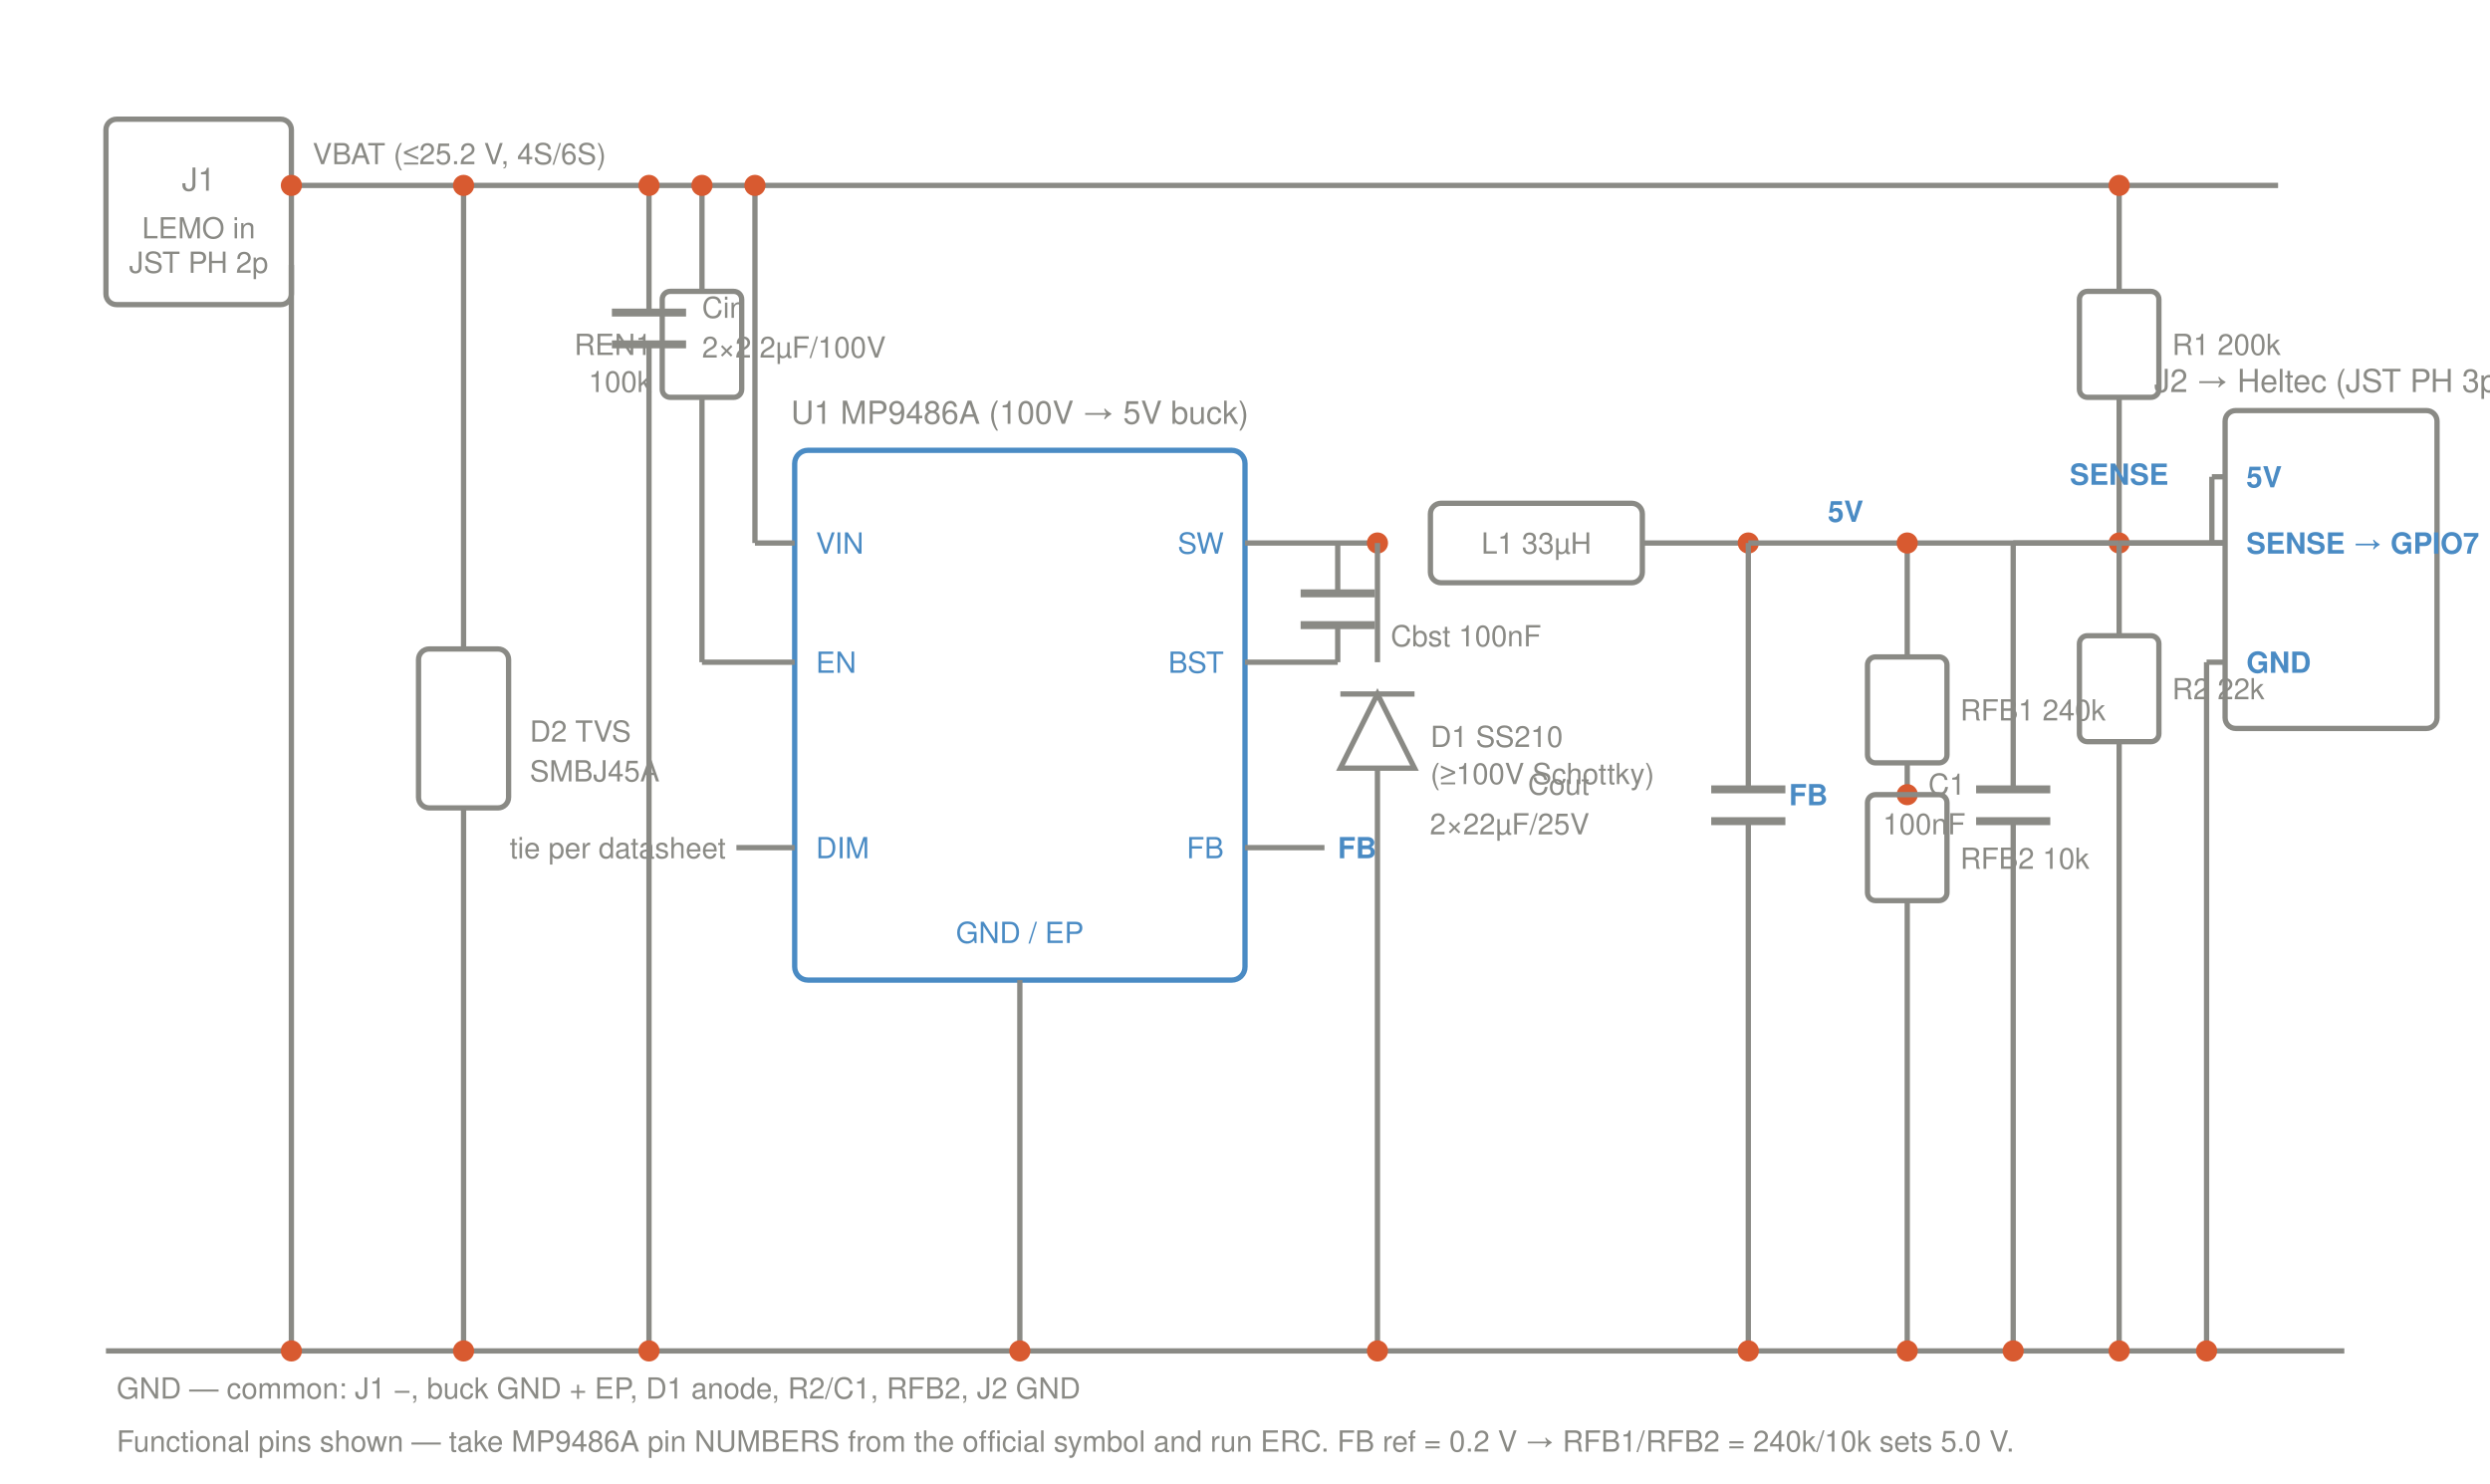
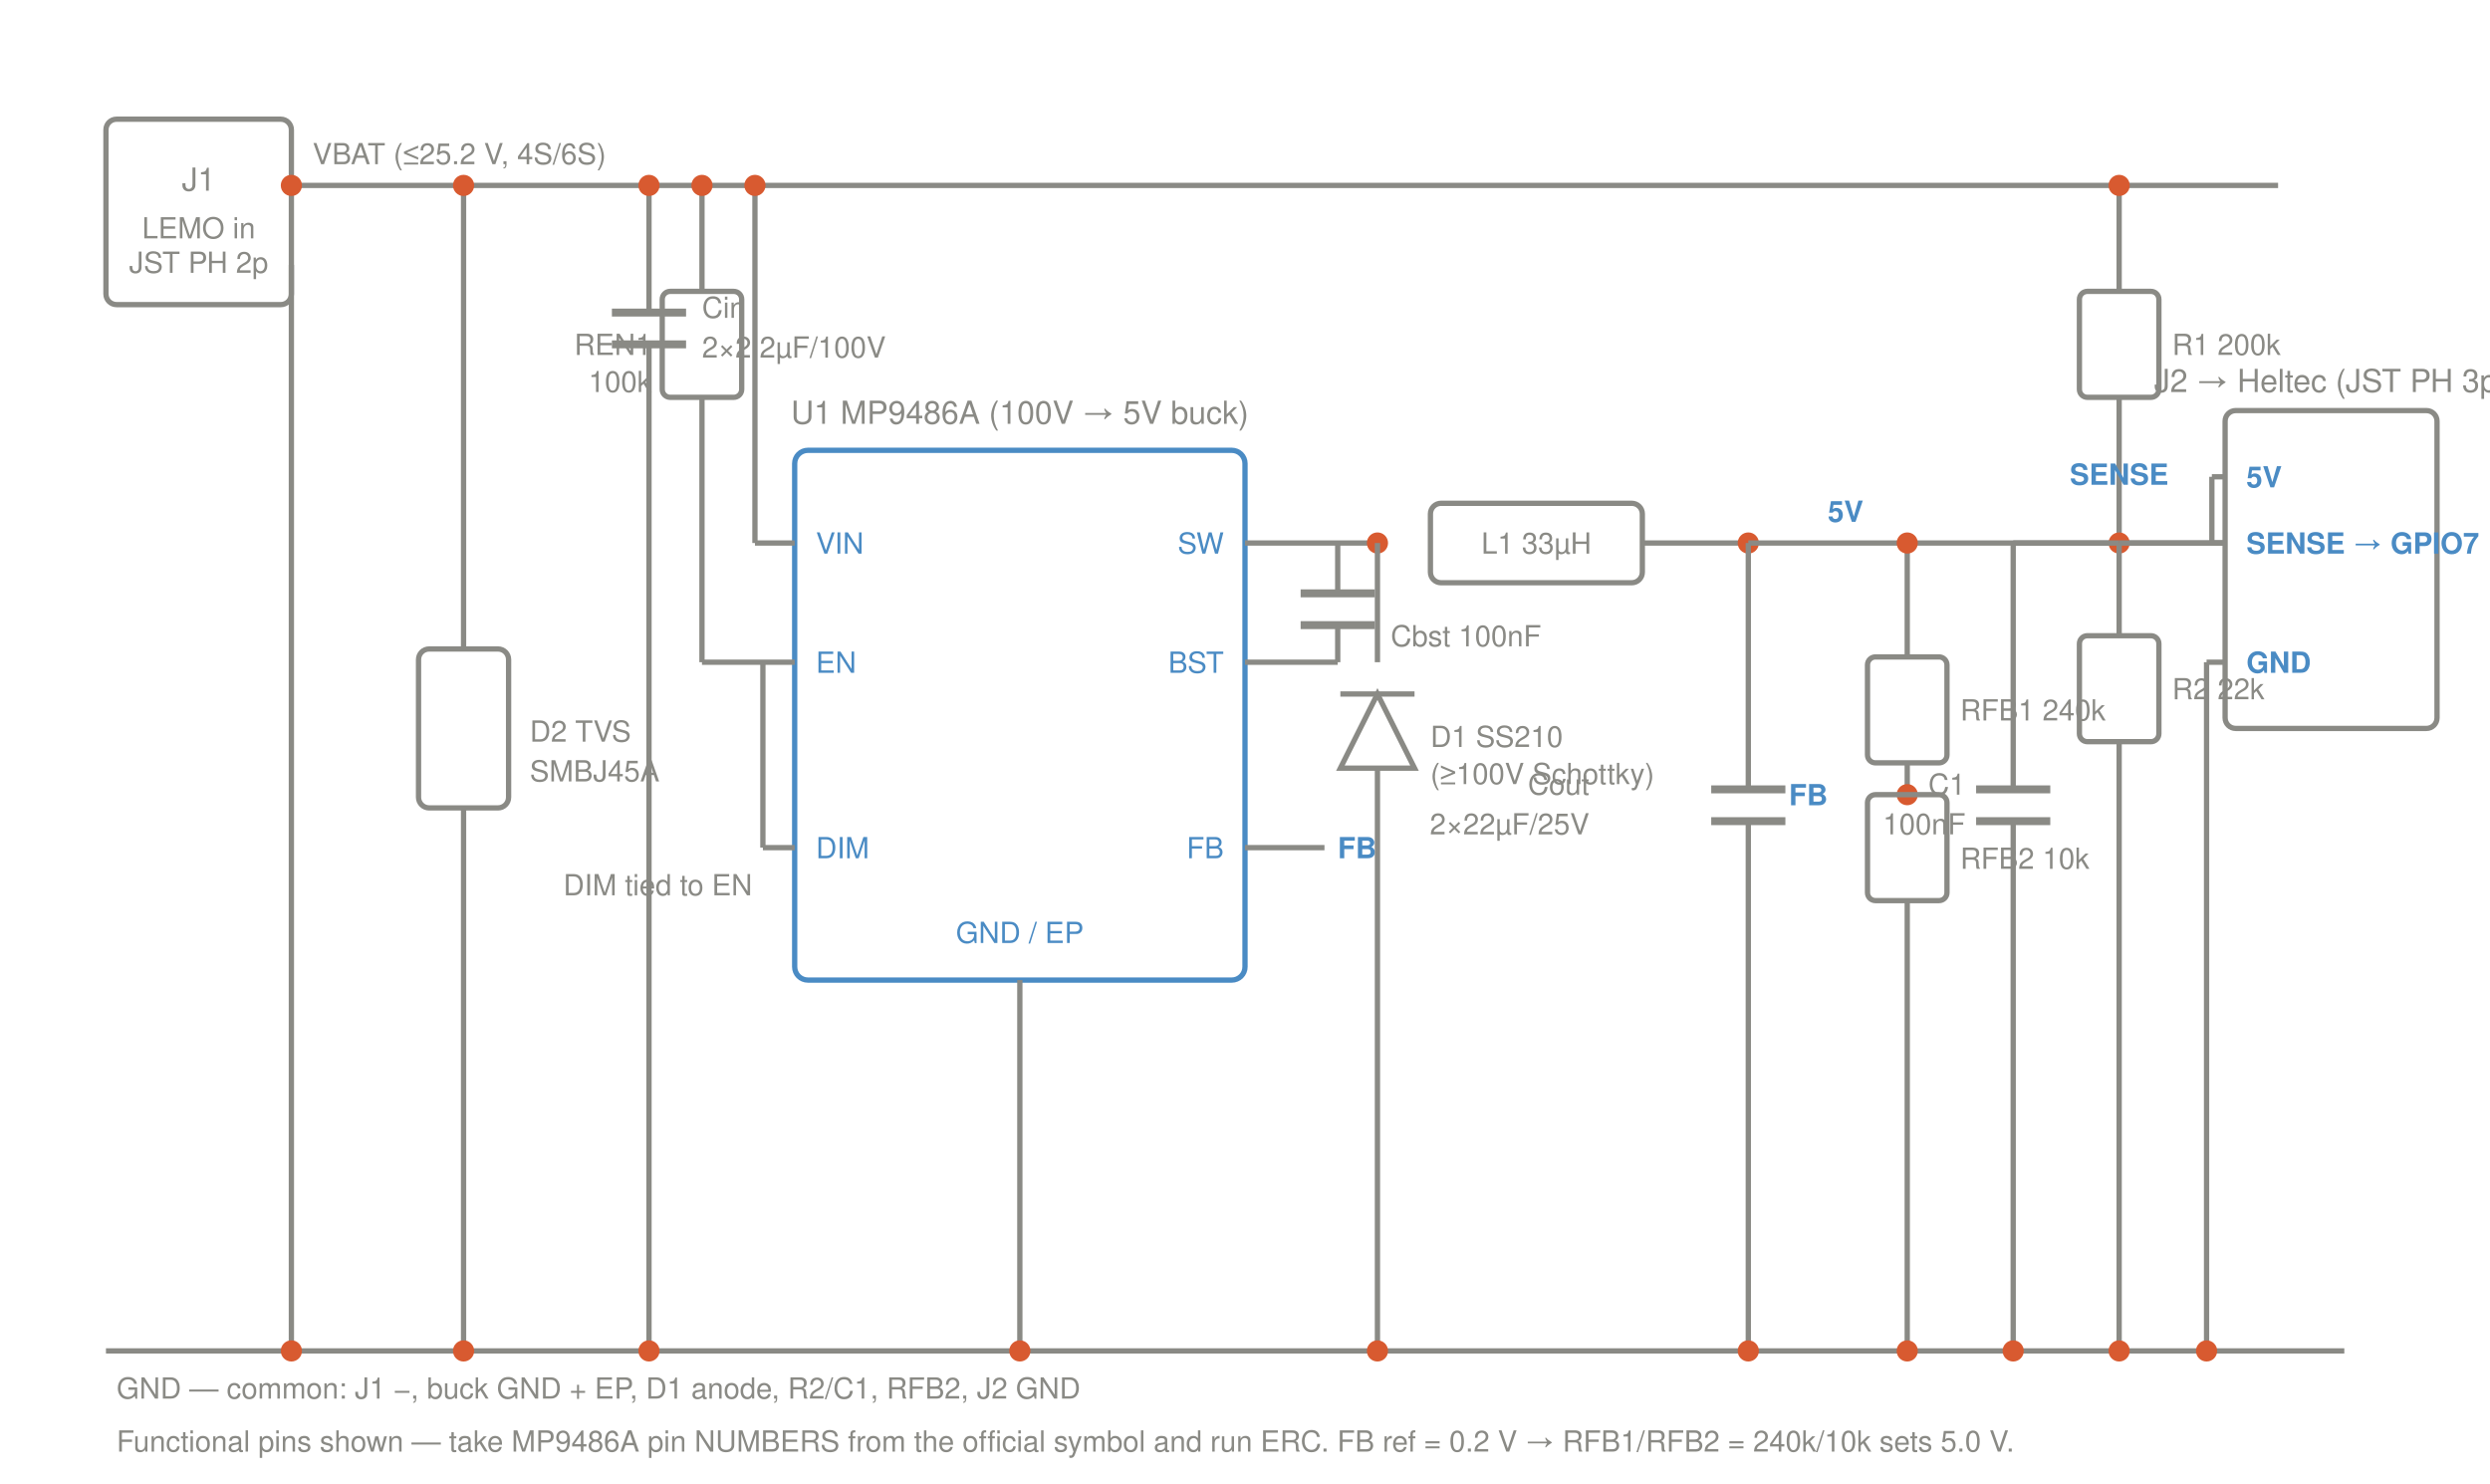
<svg xmlns="http://www.w3.org/2000/svg" width="940" height="560" viewBox="0 0 940 560" role="img">
  <style>
    text { font-family: -apple-system, "Segoe UI", Helvetica, Arial, sans-serif; font-size: 12px; fill: #8a8a85; }
    .lbl { font-size: 11px; }
    .net { font-size: 11px; fill: #4a8bc4; font-weight: 600; }
    .wire { stroke: #8a8a85; stroke-width: 2; fill: none; }
    .plate { stroke: #8a8a85; stroke-width: 3; fill: none; }
    .box { stroke: #8a8a85; stroke-width: 2; fill: none; }
    .mcu { stroke: #4a8bc4; stroke-width: 2; fill: none; }
    .node { fill: #d85a30; }
    .pin { fill: #4a8bc4; font-size: 11px; }
  </style>
  <line class="wire" x1="110" y1="70" x2="860" y2="70" />
  <text x="118" y="62" class="lbl">VBAT (≤25.2 V, 4S/6S)</text>
  <line class="wire" x1="40" y1="510" x2="885" y2="510" />
  <text x="44" y="528" class="lbl">GND — common: J1 −, buck GND + EP, D1 anode, R2/C1, RFB2, J2 GND</text>
  <rect class="box" x="40" y="45" width="70" height="70" rx="4" />
  <text x="75" y="72" text-anchor="middle">J1</text>
  <text x="75" y="90" text-anchor="middle" class="lbl">LEMO in</text>
  <text x="75" y="103" text-anchor="middle" class="lbl">JST PH 2p</text>
  <line class="wire" x1="110" y1="70" x2="110" y2="70" />
  <line class="wire" x1="110" y1="100" x2="110" y2="510" />
  <circle class="node" cx="110" cy="70" r="4" />
  <circle class="node" cx="110" cy="510" r="4" />
  <line class="wire" x1="175" y1="70" x2="175" y2="245" />
  <line class="wire" x1="175" y1="305" x2="175" y2="510" />
  <rect class="box" x="158" y="245" width="34" height="60" rx="4" />
  <text x="200" y="280" class="lbl">D2 TVS</text>
  <text x="200" y="295" class="lbl">SMBJ45A</text>
  <circle class="node" cx="175" cy="70" r="4" />
  <circle class="node" cx="175" cy="510" r="4" />
  <line class="wire" x1="245" y1="70" x2="245" y2="118" />
  <line class="plate" x1="231" y1="118" x2="259" y2="118" />
  <line class="plate" x1="231" y1="130" x2="259" y2="130" />
  <line class="wire" x1="245" y1="130" x2="245" y2="510" />
  <text x="265" y="120" class="lbl">Cin</text>
  <text x="265" y="135" class="lbl">2×2.2µF/100V</text>
  <circle class="node" cx="245" cy="70" r="4" />
  <circle class="node" cx="245" cy="510" r="4" />
  <rect class="mcu" x="300" y="170" width="170" height="200" rx="5" />
  <text x="385" y="160" text-anchor="middle">U1  MP9486A  (100V → 5V buck)</text>
  <text x="308" y="209" class="pin">VIN</text>
  <line class="wire" x1="300" y1="205" x2="285" y2="205" />
  <line class="wire" x1="285" y1="205" x2="285" y2="70" />
  <circle class="node" cx="285" cy="70" r="4" />
  <text x="308" y="254" class="pin">EN</text>
  <line class="wire" x1="300" y1="250" x2="265" y2="250" />
  <line class="wire" x1="265" y1="250" x2="265" y2="150" />
  <rect class="box" x="250" y="110" width="30" height="40" rx="3" />
  <text x="246" y="134" text-anchor="end" class="lbl">REN1</text>
  <text x="246" y="148" text-anchor="end" class="lbl">100k</text>
  <line class="wire" x1="265" y1="110" x2="265" y2="70" />
  <circle class="node" cx="265" cy="70" r="4" />
  <text x="308" y="324" class="pin">DIM</text>
-   <line class="wire" x1="300" y1="320" x2="278" y2="320" />
-   <text x="274" y="324" text-anchor="end" class="lbl">tie per datasheet</text>
+   <line class="wire" x1="300" y1="320" x2="288" y2="320" />
+   <line class="wire" x1="288" y1="320" x2="288" y2="250" />
+   <text x="284" y="338" text-anchor="end" class="lbl">DIM tied to EN</text>
  <text x="385" y="356" text-anchor="middle" class="pin">GND / EP</text>
  <line class="wire" x1="385" y1="370" x2="385" y2="510" />
  <circle class="node" cx="385" cy="510" r="4" />
  <text x="462" y="209" text-anchor="end" class="pin">SW</text>
  <line class="wire" x1="470" y1="205" x2="520" y2="205" />
  <circle class="node" cx="520" cy="205" r="4" />
  <text x="462" y="254" text-anchor="end" class="pin">BST</text>
  <line class="wire" x1="470" y1="250" x2="505" y2="250" />
  <line class="wire" x1="505" y1="250" x2="505" y2="236" />
  <line class="plate" x1="491" y1="236" x2="519" y2="236" />
  <line class="plate" x1="491" y1="224" x2="519" y2="224" />
  <line class="wire" x1="505" y1="224" x2="505" y2="205" />
  <text x="525" y="244" class="lbl">Cbst 100nF</text>
  <text x="462" y="324" text-anchor="end" class="pin">FB</text>
  <line class="wire" x1="470" y1="320" x2="500" y2="320" />
  <text x="505" y="324" class="net">FB</text>
  <rect class="box" x="540" y="190" width="80" height="30" rx="4" />
  <text x="580" y="209" text-anchor="middle" class="lbl">L1 33µH</text>
  <line class="wire" x1="620" y1="205" x2="660" y2="205" />
  <circle class="node" cx="660" cy="205" r="4" />
  <line class="wire" x1="520" y1="205" x2="520" y2="250" />
  <polygon class="box" points="506,290 534,290 520,262" />
  <line class="box" x1="506" y1="262" x2="534" y2="262" />
  <line class="wire" x1="520" y1="290" x2="520" y2="510" />
  <text x="540" y="282" class="lbl">D1 SS210</text>
  <text x="540" y="296" class="lbl">(≥100V Schottky)</text>
  <circle class="node" cx="520" cy="510" r="4" />
  <line class="wire" x1="660" y1="205" x2="660" y2="298" />
  <line class="plate" x1="646" y1="298" x2="674" y2="298" />
  <line class="plate" x1="646" y1="310" x2="674" y2="310" />
  <line class="wire" x1="660" y1="310" x2="660" y2="510" />
  <text x="600" y="300" text-anchor="end" class="lbl">Cout</text>
  <text x="600" y="315" text-anchor="end" class="lbl">2×22µF/25V</text>
  <circle class="node" cx="660" cy="510" r="4" />
  <line class="wire" x1="660" y1="205" x2="840" y2="205" />
  <text x="690" y="197" class="net">5V</text>
  <line class="wire" x1="720" y1="205" x2="720" y2="248" />
  <circle class="node" cx="720" cy="205" r="4" />
  <rect class="box" x="705" y="248" width="30" height="40" rx="3" />
  <text x="740" y="272" class="lbl">RFB1 240k</text>
  <line class="wire" x1="720" y1="288" x2="720" y2="300" />
  <circle class="node" cx="720" cy="300" r="4" />
  <text x="690" y="304" text-anchor="end" class="net">FB</text>
  <rect class="box" x="705" y="300" width="30" height="40" rx="3" />
  <text x="740" y="328" class="lbl">RFB2 10k</text>
  <line class="wire" x1="720" y1="340" x2="720" y2="510" />
  <circle class="node" cx="720" cy="510" r="4" />
  <line class="wire" x1="800" y1="70" x2="800" y2="110" />
  <circle class="node" cx="800" cy="70" r="4" />
  <rect class="box" x="785" y="110" width="30" height="40" rx="3" />
  <text x="820" y="134" class="lbl">R1 200k</text>
  <line class="wire" x1="800" y1="150" x2="800" y2="205" />
  <circle class="node" cx="800" cy="205" r="4" />
  <text x="800" y="183" text-anchor="middle" class="net">SENSE</text>
  <rect class="box" x="785" y="240" width="30" height="40" rx="3" />
  <text x="820" y="264" class="lbl">R2 22k</text>
  <line class="wire" x1="800" y1="205" x2="800" y2="240" />
  <line class="wire" x1="800" y1="280" x2="800" y2="510" />
  <circle class="node" cx="800" cy="510" r="4" />
  <line class="wire" x1="800" y1="205" x2="760" y2="205" />
  <line class="wire" x1="760" y1="205" x2="760" y2="298" />
  <line class="plate" x1="746" y1="298" x2="774" y2="298" />
  <line class="plate" x1="746" y1="310" x2="774" y2="310" />
  <line class="wire" x1="760" y1="310" x2="760" y2="510" />
  <text x="742" y="300" text-anchor="end" class="lbl">C1</text>
  <text x="742" y="315" text-anchor="end" class="lbl">100nF</text>
  <circle class="node" cx="760" cy="510" r="4" />
  <line class="wire" x1="800" y1="205" x2="840" y2="205" stroke-dasharray="0" />
  <rect class="box" x="840" y="155" width="80" height="120" rx="4" />
  <text x="880" y="148" text-anchor="middle">J2 → Heltec (JST PH 3p)</text>
  <line class="wire" x1="835" y1="205" x2="835" y2="180" />
  <line class="wire" x1="835" y1="180" x2="840" y2="180" />
  <text x="848" y="184" class="net">5V</text>
  <line class="wire" x1="835" y1="205" x2="840" y2="205" />
  <text x="848" y="209" class="net">SENSE → GPIO7</text>
  <line class="wire" x1="840" y1="250" x2="833" y2="250" />
  <line class="wire" x1="833" y1="250" x2="833" y2="510" />
  <text x="848" y="254" class="net">GND</text>
  <circle class="node" cx="833" cy="510" r="4" />
  <text x="44" y="548" class="lbl">Functional pins shown — take MP9486A pin NUMBERS from the official symbol and run ERC. FB ref = 0.2 V → RFB1/RFB2 = 240k/10k sets 5.0 V.</text>
</svg>
